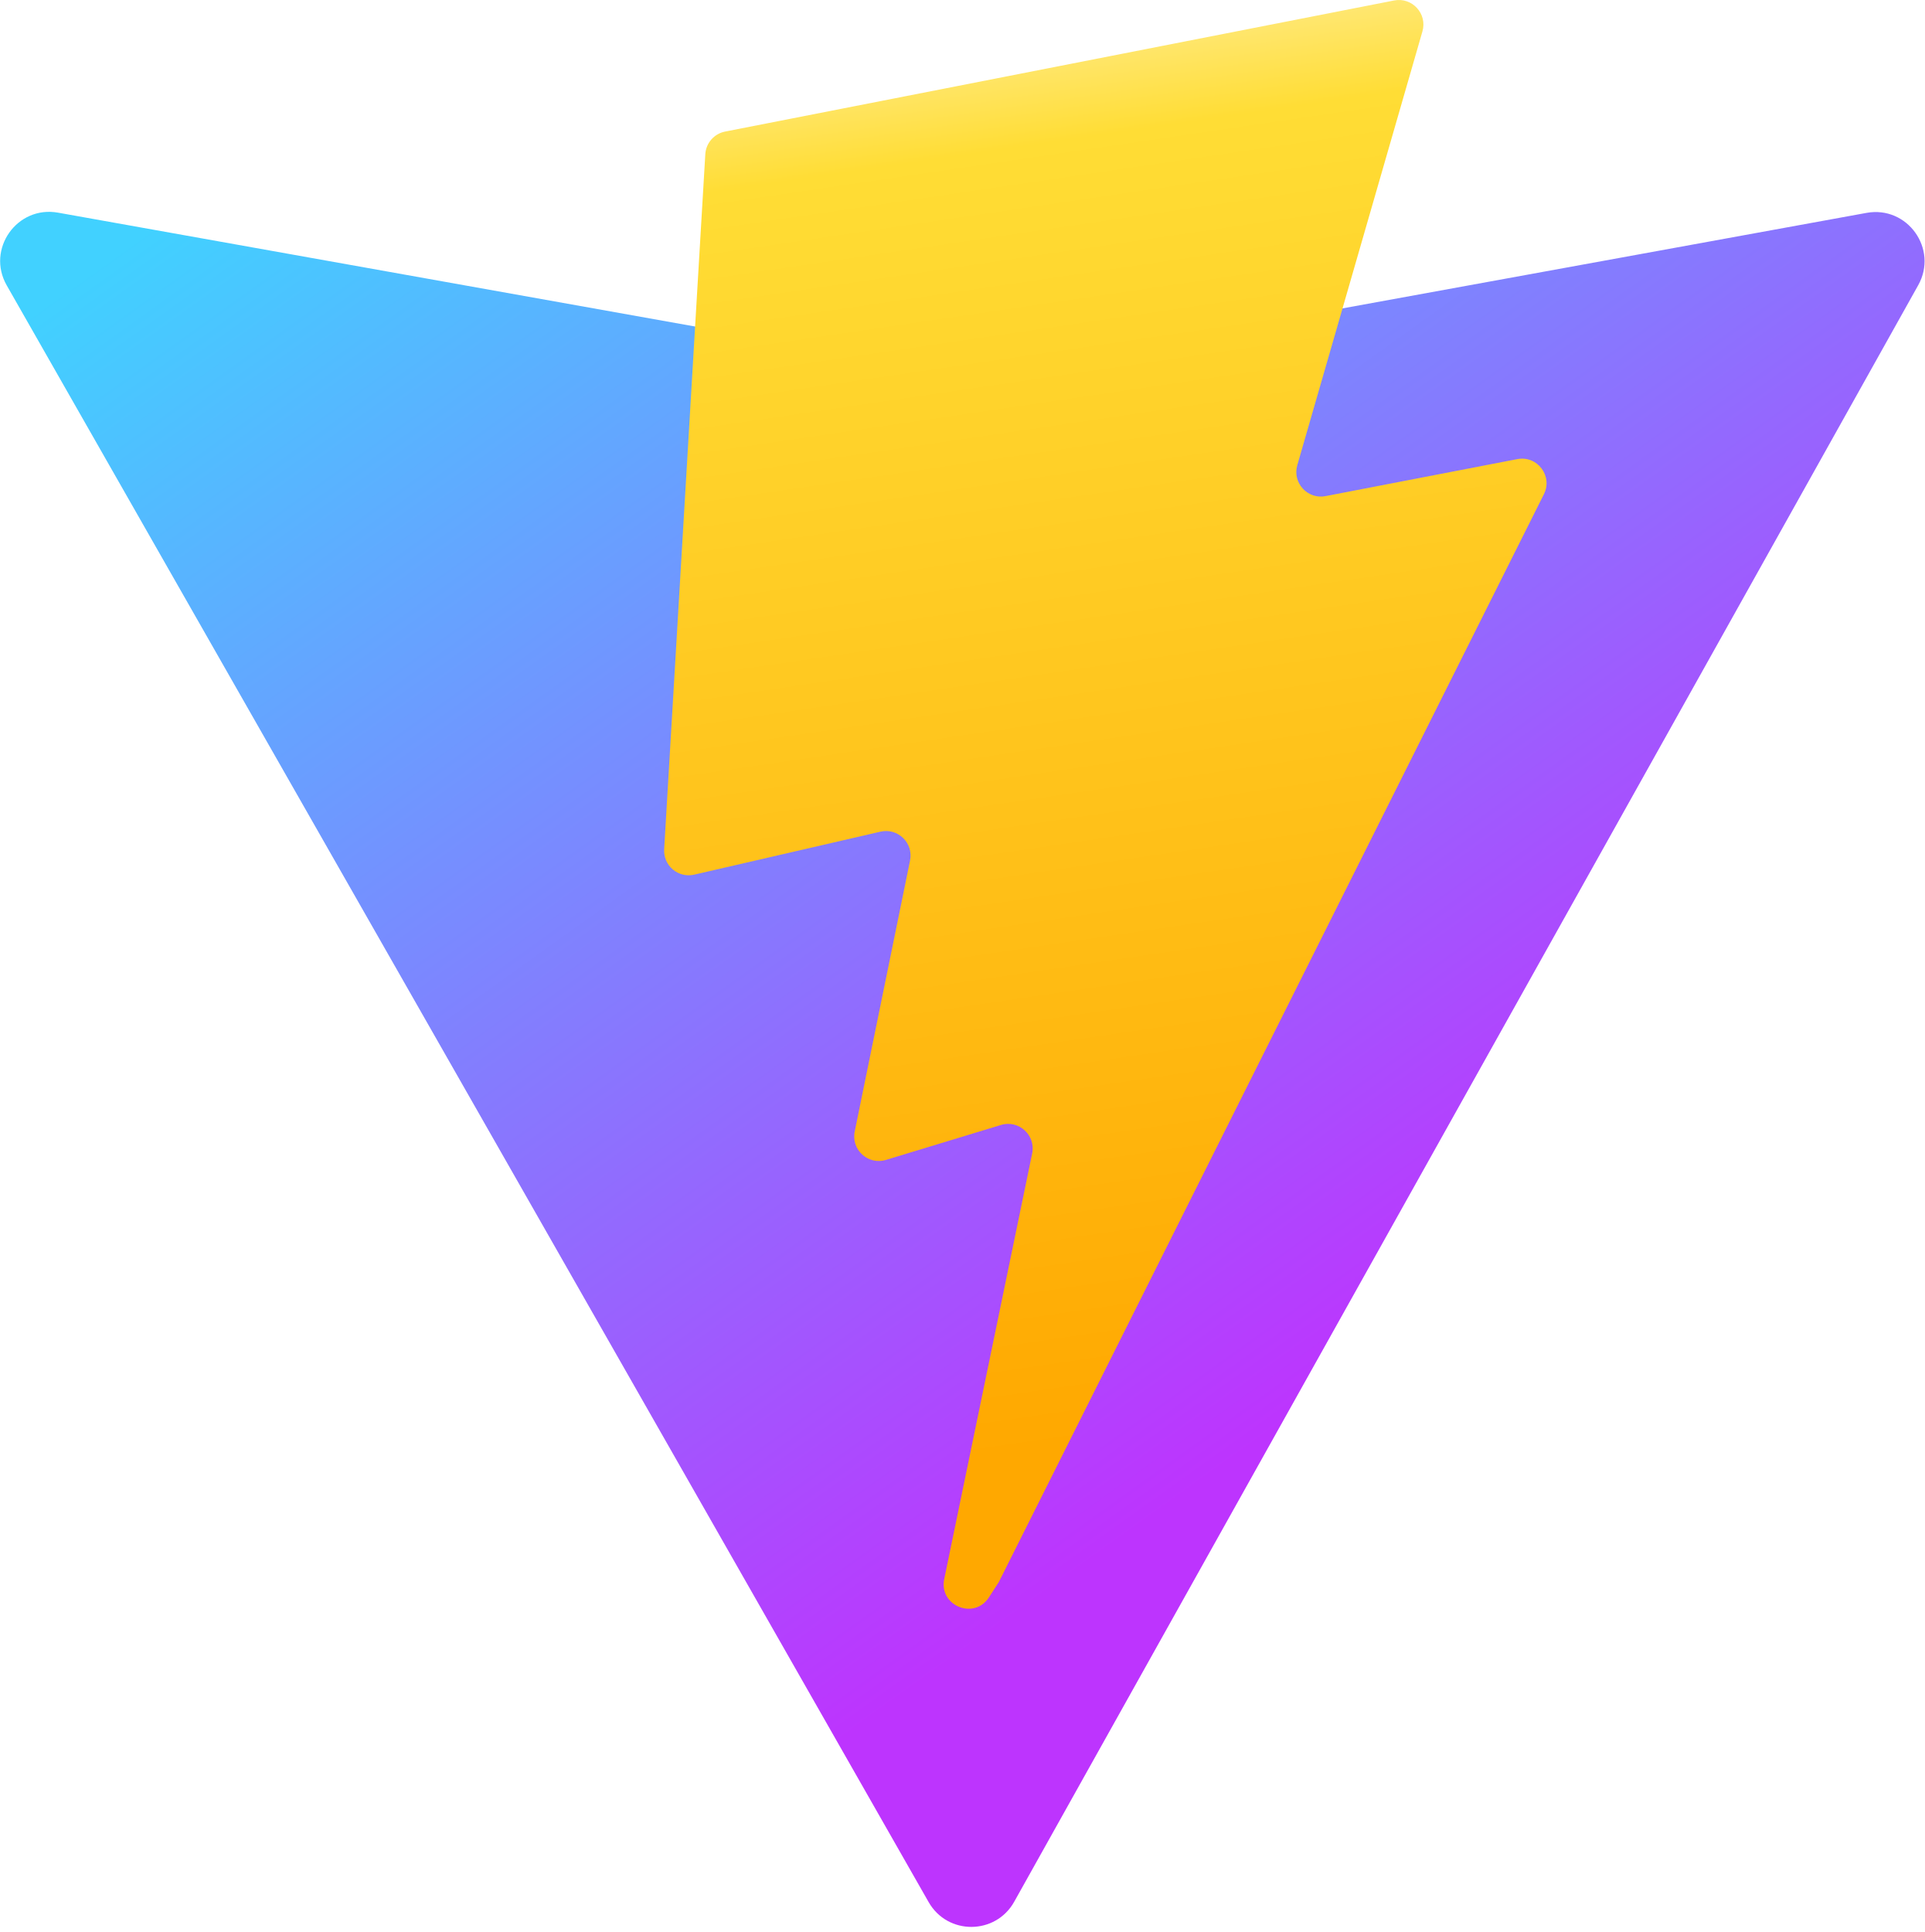
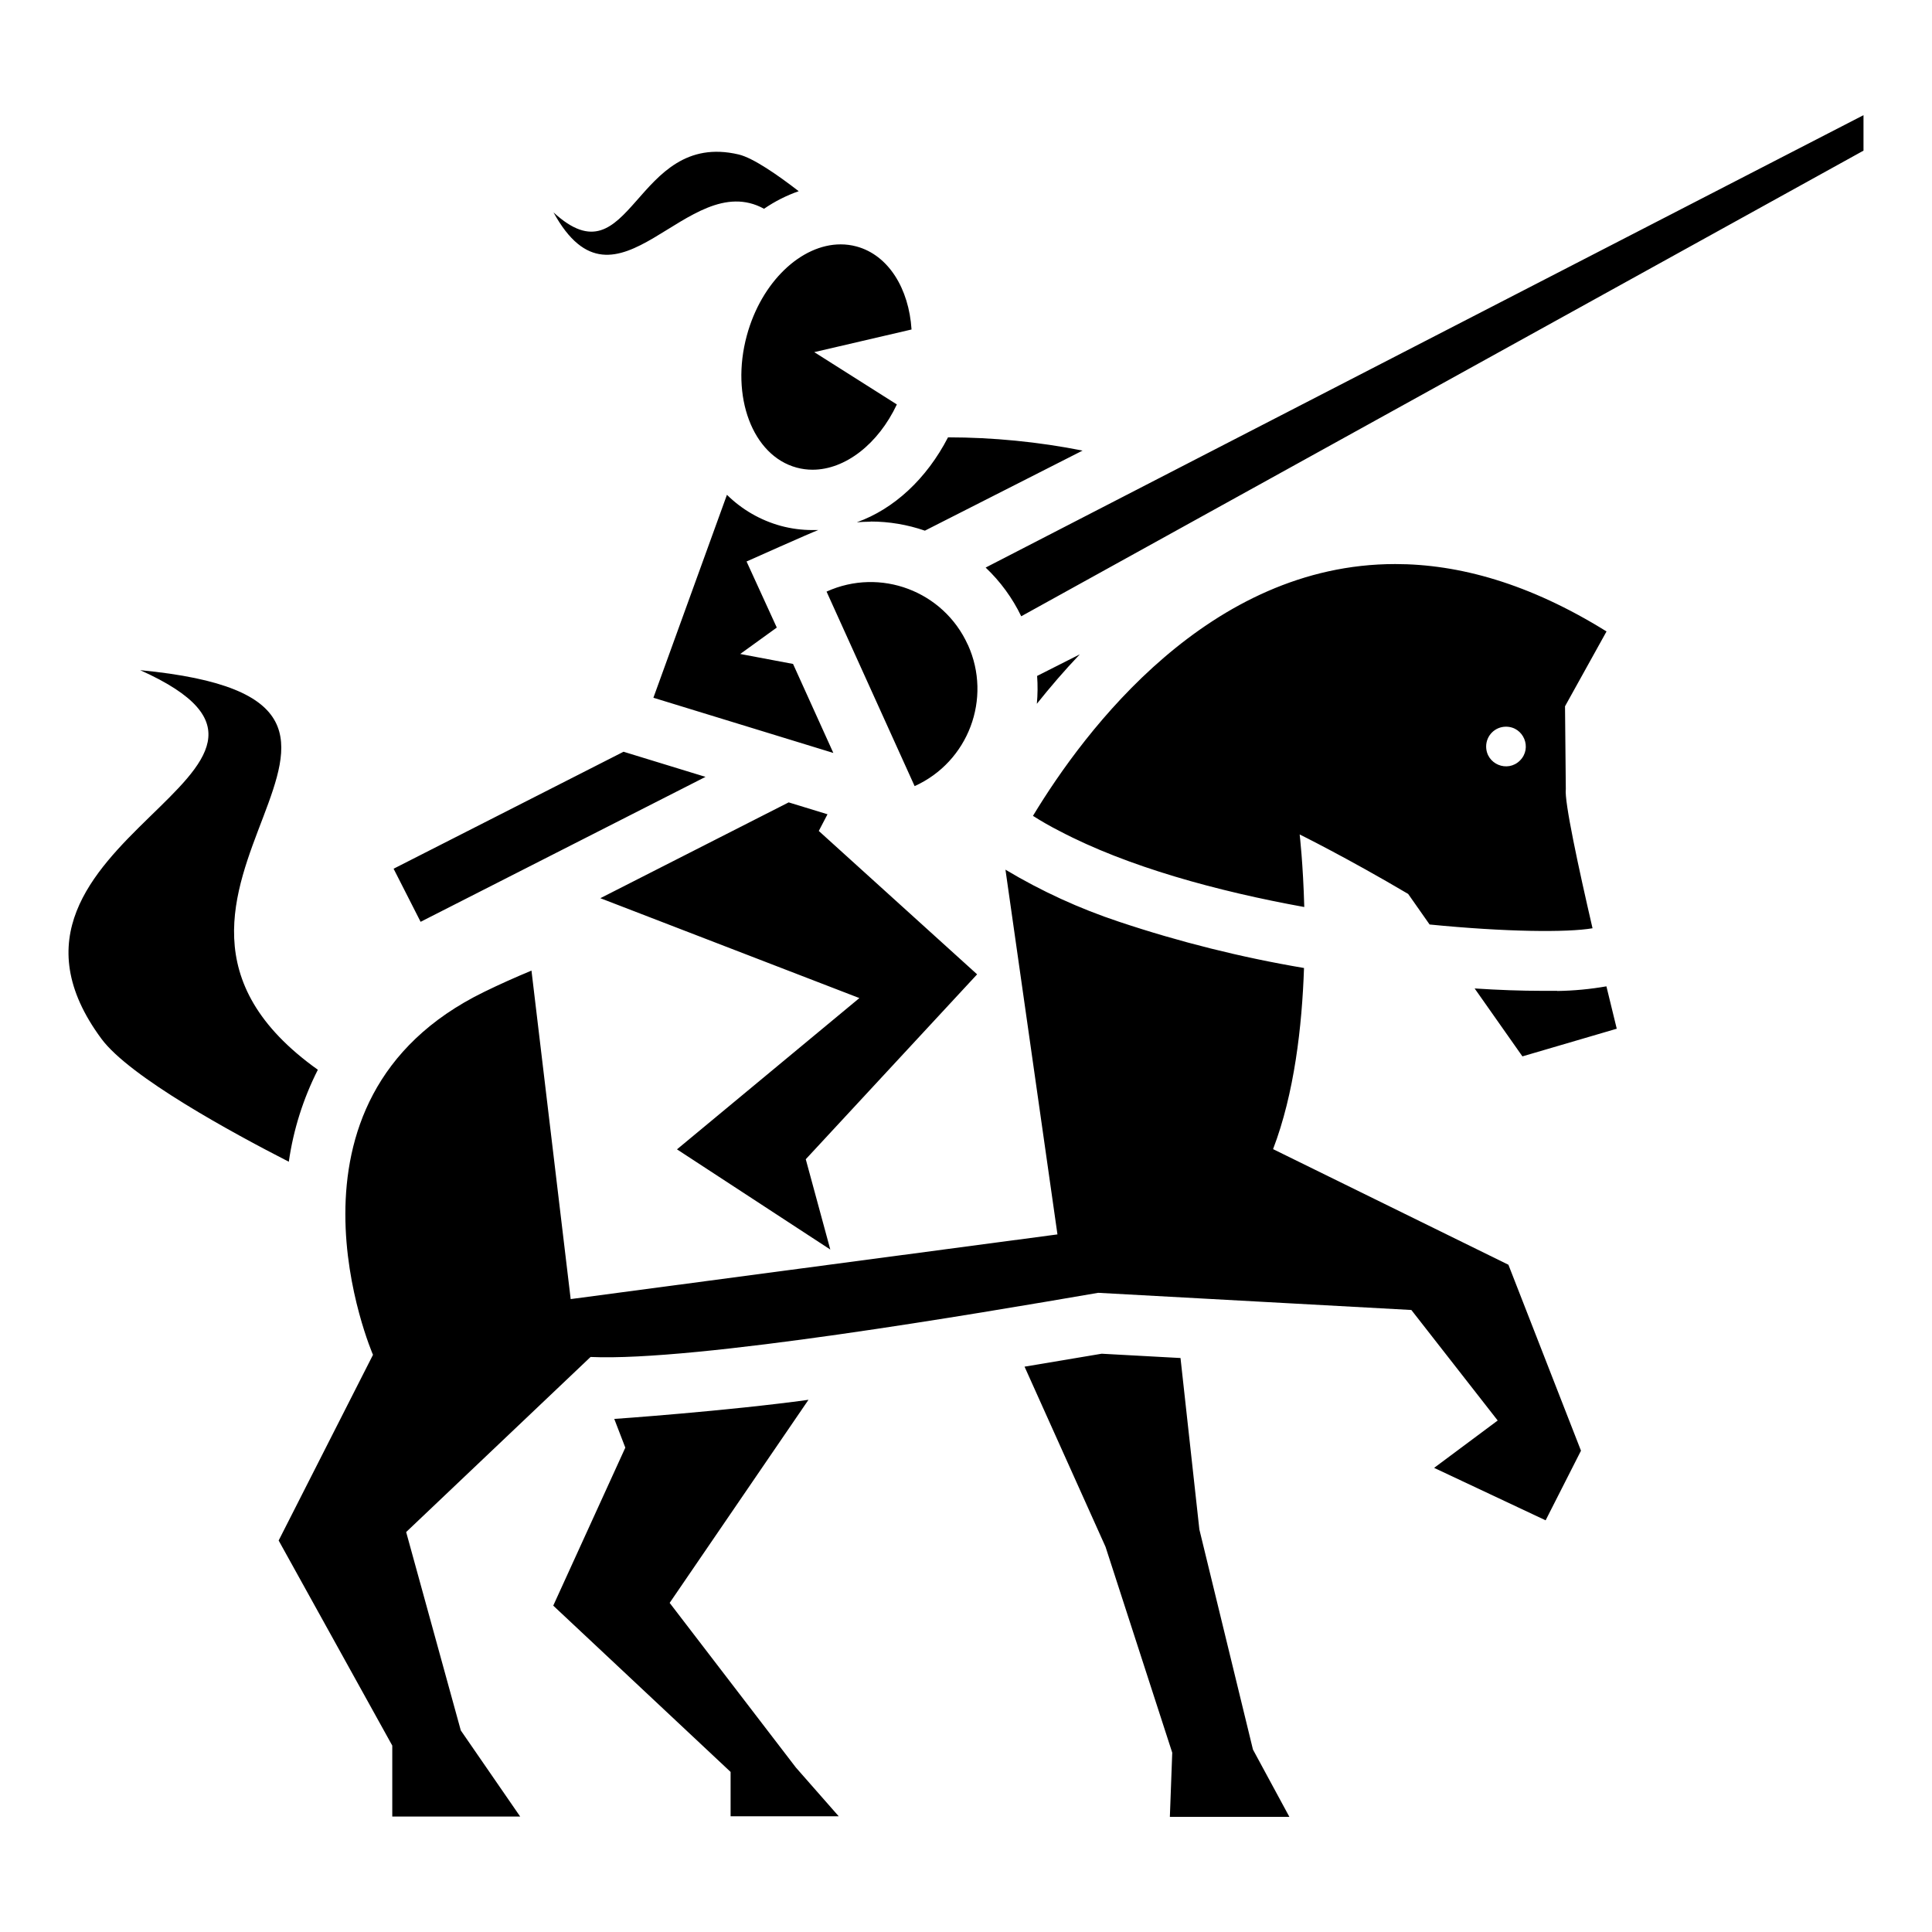
- <svg xmlns="http://www.w3.org/2000/svg" aria-hidden="true" role="img" class="iconify iconify--logos" width="31.88" height="32" preserveAspectRatio="xMidYMid meet" viewBox="0 0 256 257">
-   <defs>
-     <linearGradient id="IconifyId1813088fe1fbc01fb466" x1="-.828%" x2="57.636%" y1="7.652%" y2="78.411%">
-       <stop offset="0%" stop-color="#41D1FF" />
-       <stop offset="100%" stop-color="#BD34FE" />
-     </linearGradient>
-     <linearGradient id="IconifyId1813088fe1fbc01fb467" x1="43.376%" x2="50.316%" y1="2.242%" y2="89.03%">
-       <stop offset="0%" stop-color="#FFEA83" />
-       <stop offset="8.333%" stop-color="#FFDD35" />
-       <stop offset="100%" stop-color="#FFA800" />
-     </linearGradient>
-   </defs>
-   <path fill="url(#IconifyId1813088fe1fbc01fb466)" d="M255.153 37.938L134.897 252.976c-2.483 4.44-8.862 4.466-11.382.048L.875 37.958c-2.746-4.814 1.371-10.646 6.827-9.67l120.385 21.517a6.537 6.537 0 0 0 2.322-.004l117.867-21.483c5.438-.991 9.574 4.796 6.877 9.62Z" />
-   <path fill="url(#IconifyId1813088fe1fbc01fb467)" d="M185.432.063L96.44 17.501a3.268 3.268 0 0 0-2.634 3.014l-5.474 92.456a3.268 3.268 0 0 0 3.997 3.378l24.777-5.718c2.318-.535 4.413 1.507 3.936 3.838l-7.361 36.047c-.495 2.426 1.782 4.5 4.151 3.78l15.304-4.649c2.372-.72 4.652 1.36 4.15 3.788l-11.698 56.621c-.732 3.542 3.979 5.473 5.943 2.437l1.313-2.028l72.516-144.72c1.215-2.423-.88-5.186-3.54-4.672l-25.505 4.922c-2.396.462-4.435-1.77-3.759-4.114l16.646-57.705c.677-2.35-1.37-4.583-3.769-4.113Z" />
+ <svg xmlns="http://www.w3.org/2000/svg" stroke="currentColor" fill="currentColor" stroke-width="0" viewBox="0 0 512 512" height="200px" width="200px">
+   <path d="M222.776 64.76a16.1 16.1 0 0 1 4.22.56c8.45 2.29 13.88 11.15 14.57 22l-25.78 6 21.89 13.86c-4.93 10.47-13.67 17.3-22.34 17.3a16.1 16.1 0 0 1-4.22-.56c-11.68-3.16-17.59-18.85-13.2-35 3.87-14.26 14.43-24.16 24.86-24.16zm-20.29-9.44a38.78 38.78 0 0 1 9.18-4.65c-5.47-4.23-12.06-8.82-15.9-9.73-27.8-6.55-28.34 34.41-49.08 15.35 16.77 30.56 35.36-12.18 55.8-.96zm54 115.56c-6.437-14.24-23.208-20.557-37.44-14.1l23.34 51.55c14.246-6.438 20.57-23.21 14.12-37.45zm-69.52 35l-21.72-6.66-60.94 31 7.16 14.07zm29.88-65.41h-1.53c-2.836.002-5.66-.37-8.4-1.11a32.64 32.64 0 0 1-14.27-8.23l-19.49 53.78 47.69 14.63-10.68-23.59-14-2.64 9.69-7-8.01-17.51s17.52-7.83 19-8.33zm-132.65 143c-64.72-46.18 42-97.32-47.05-105.87 59.27 26.57-49.43 44.81-10.25 97.71 7.49 10.11 34.76 24.95 49.64 32.56a78.51 78.51 0 0 1 7.7-24.38zm132.79-63.26l2.31-4.42-10.29-3.15-49.91 25.39 68.65 26.47-48.34 40.09 40.63 26.55-6.5-23.93 45.41-49zm13.73-82c4.898.003 9.76.82 14.39 2.42l41.79-21.22a184.67 184.67 0 0 0-35.66-3.51c-5.68 11-14.35 19-24.17 22.51 1.21-.09 2.43-.16 3.65-.16zm182 124.37h-4.15c-5.37 0-11.36-.21-17.77-.63l12.66 18 25-7.33s-1.13-4.55-2.74-11.23a82.78 82.78 0 0 1-13.04 1.23zm-138.97-46.37c13.84-22.89 46.76-66.73 96-66.73 16.79 0 35.49 5.1 56 17.86l-11 19.83.21 21.93c-.43 3.25 3.4 21 7.08 36.9-6.65 1.15-23 1-43.18-1l-5.68-8.1c-16.16-9.55-28.75-15.76-28.75-15.76s.91 7.77 1.22 19.23c-23.06-4.18-46.85-10.67-64.84-20.13a81.992 81.992 0 0 1-7.06-4.03zm120.1-18.38c0 4.678 5.655 7.02 8.963 3.712 3.306-3.307.964-8.962-3.714-8.962a5.25 5.25 0 0 0-5.25 5.25zm-132.64-47.42a44.15 44.15 0 0 1 9.43 12.91l223.21-123.4v-9.4zm76.17 154.12c5.64-14.72 7.68-32.58 8.2-48a325.89 325.89 0 0 1-49-12.25 151.31 151.31 0 0 1-30.12-13.81l13.78 96.66-129 17.14-10.39-87.05c-4.26 1.77-8.45 3.64-12.54 5.64-58.81 28.68-29.46 96.18-29.46 96.18l-25 49.21 30.11 54.35v18.81h33.9l-15.74-22.83-14.48-52.57 48.87-46.4c27.89 1.26 102.44-11.49 134.52-17l83 4.55 22.88 29.29-16.85 12.55 29.55 13.9 9.37-18.45-19.23-49.28zm-51.22-131.12l-11.31 5.72a44.08 44.08 0 0 1-.07 7.38c3.46-4.32 7.23-8.75 11.38-13.1zm31.69 231.92l-5-45.44-20.89-1.14c-6.2 1.06-13.11 2.22-20.44 3.43l21.46 47.74 17.68 54.56-.63 17h31.67l-9.65-17.83zm-140.38 19.45l36.79-53.82c-21.33 2.95-51.31 5.07-51.47 5.07l2.93 7.61-19.1 41.87 47 44.07v11.75h28.65l-11.35-12.92z" />
</svg>
